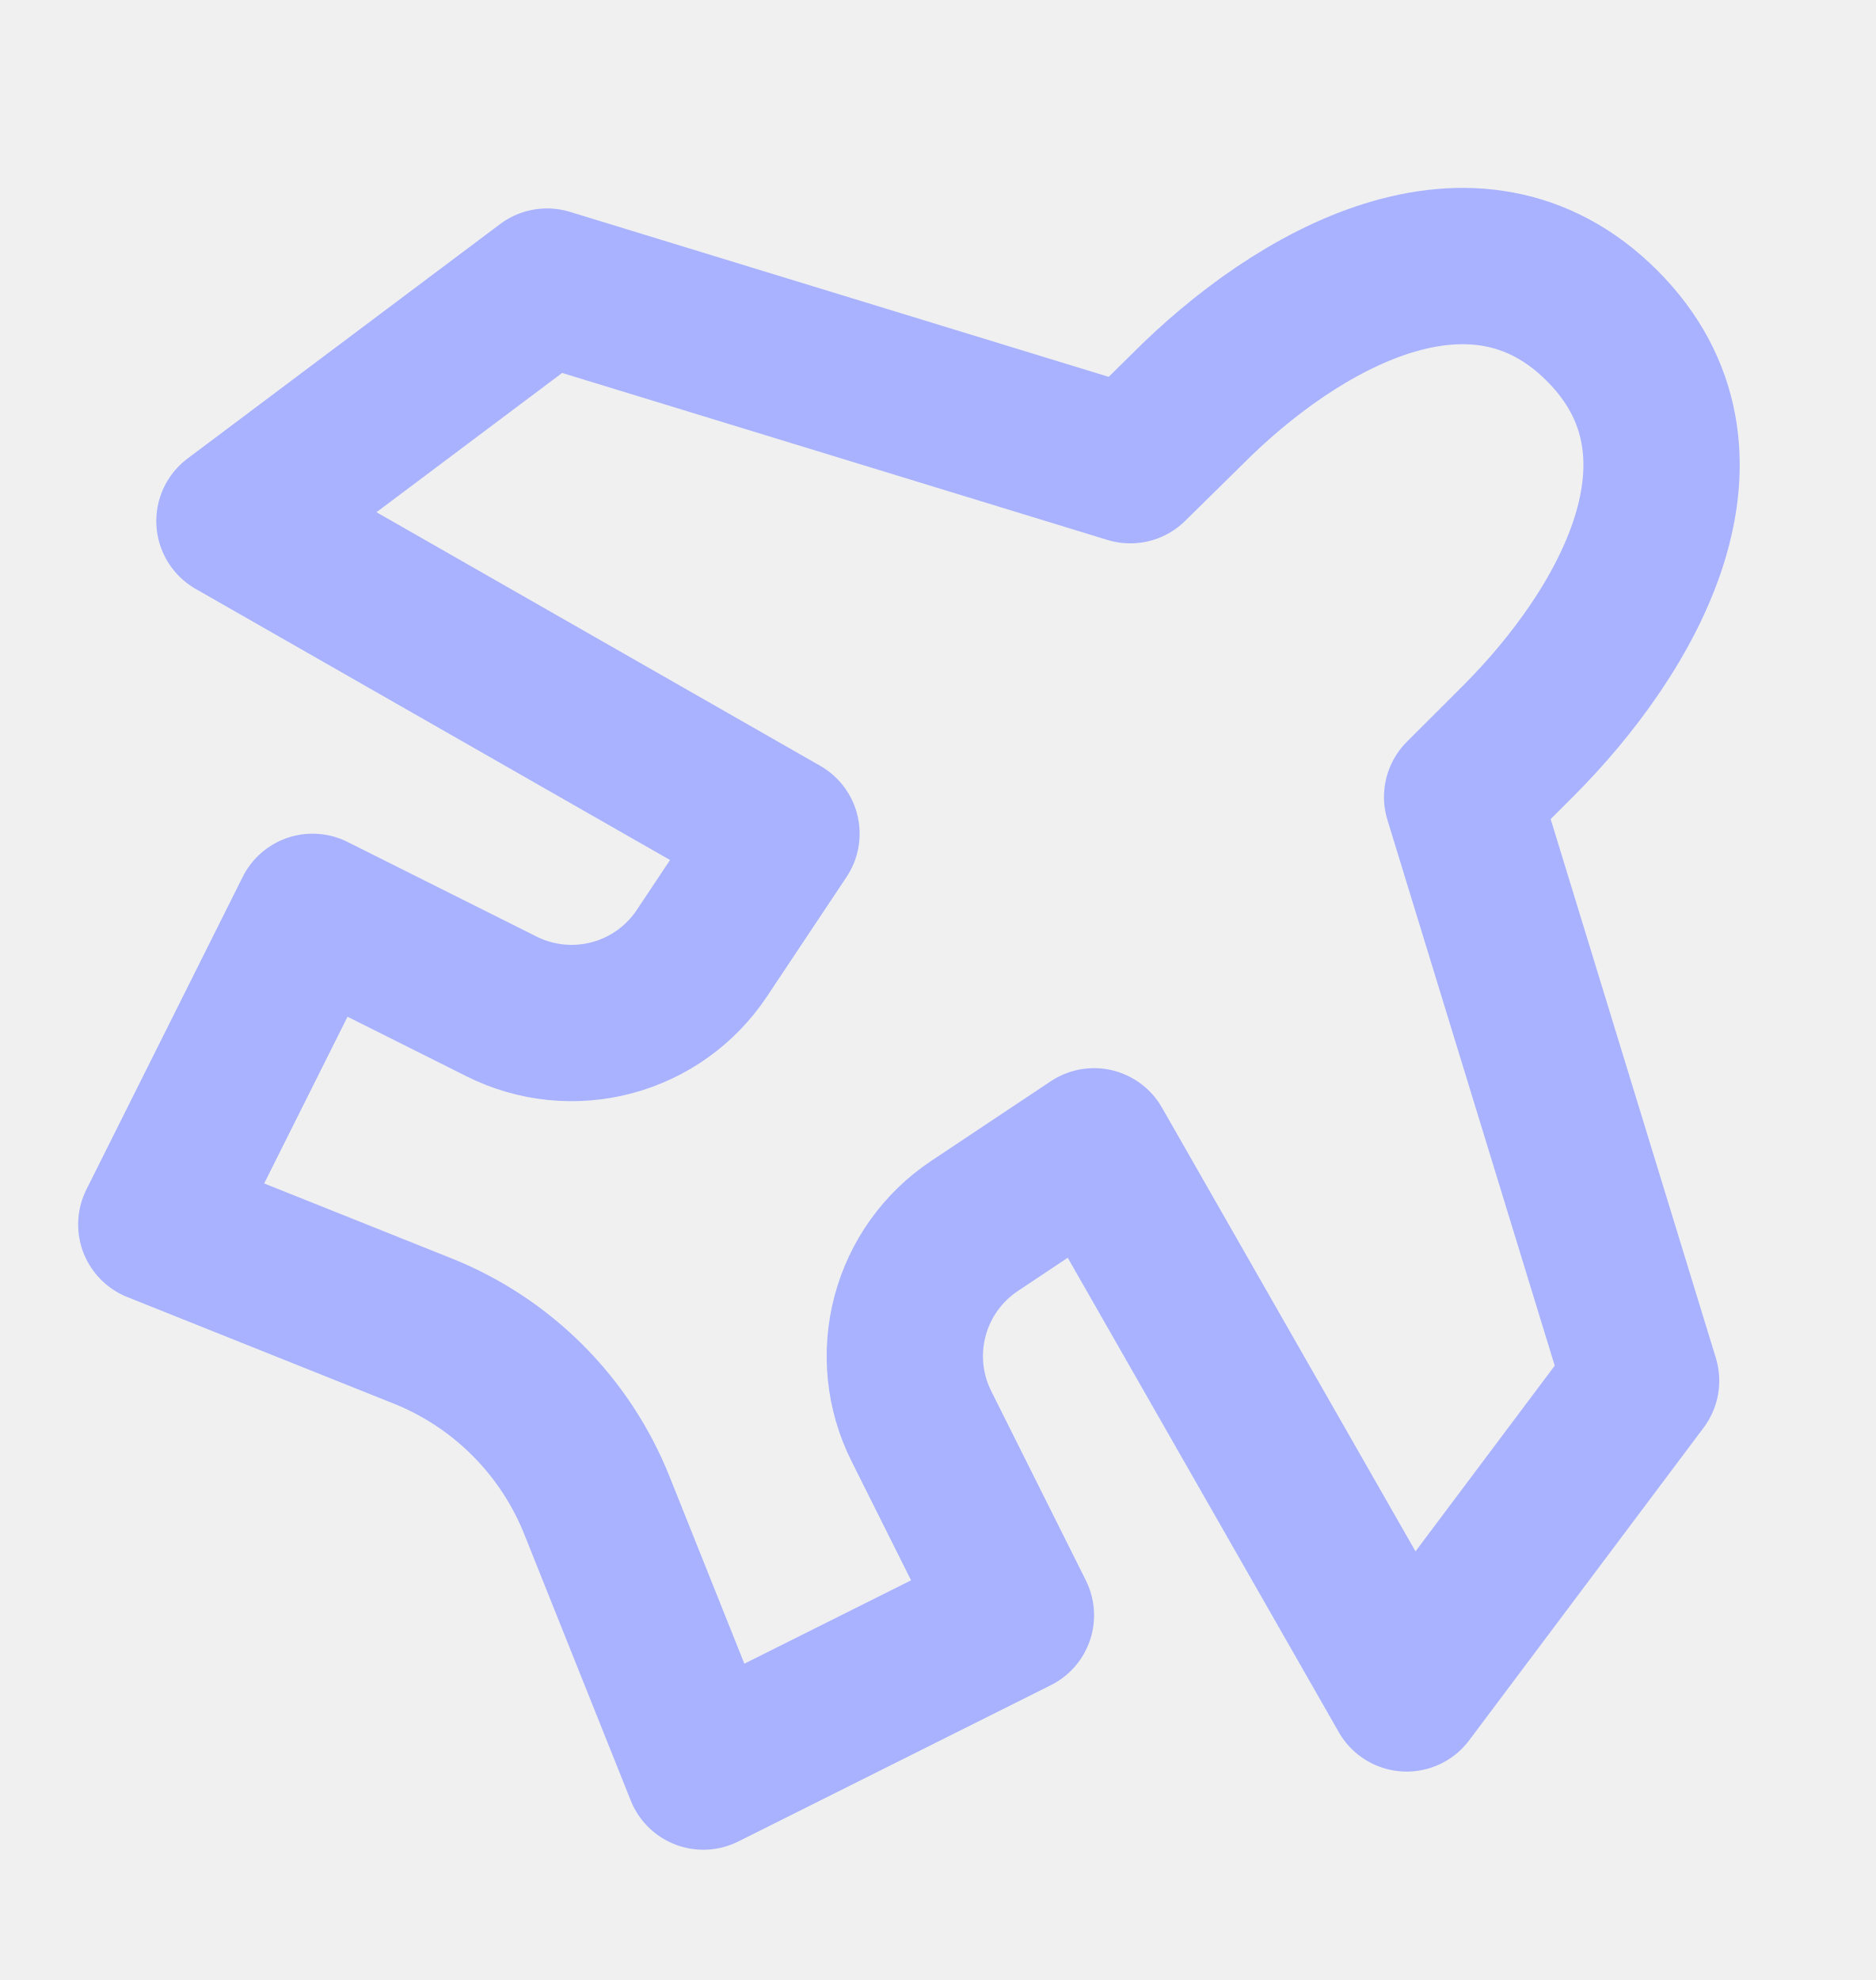
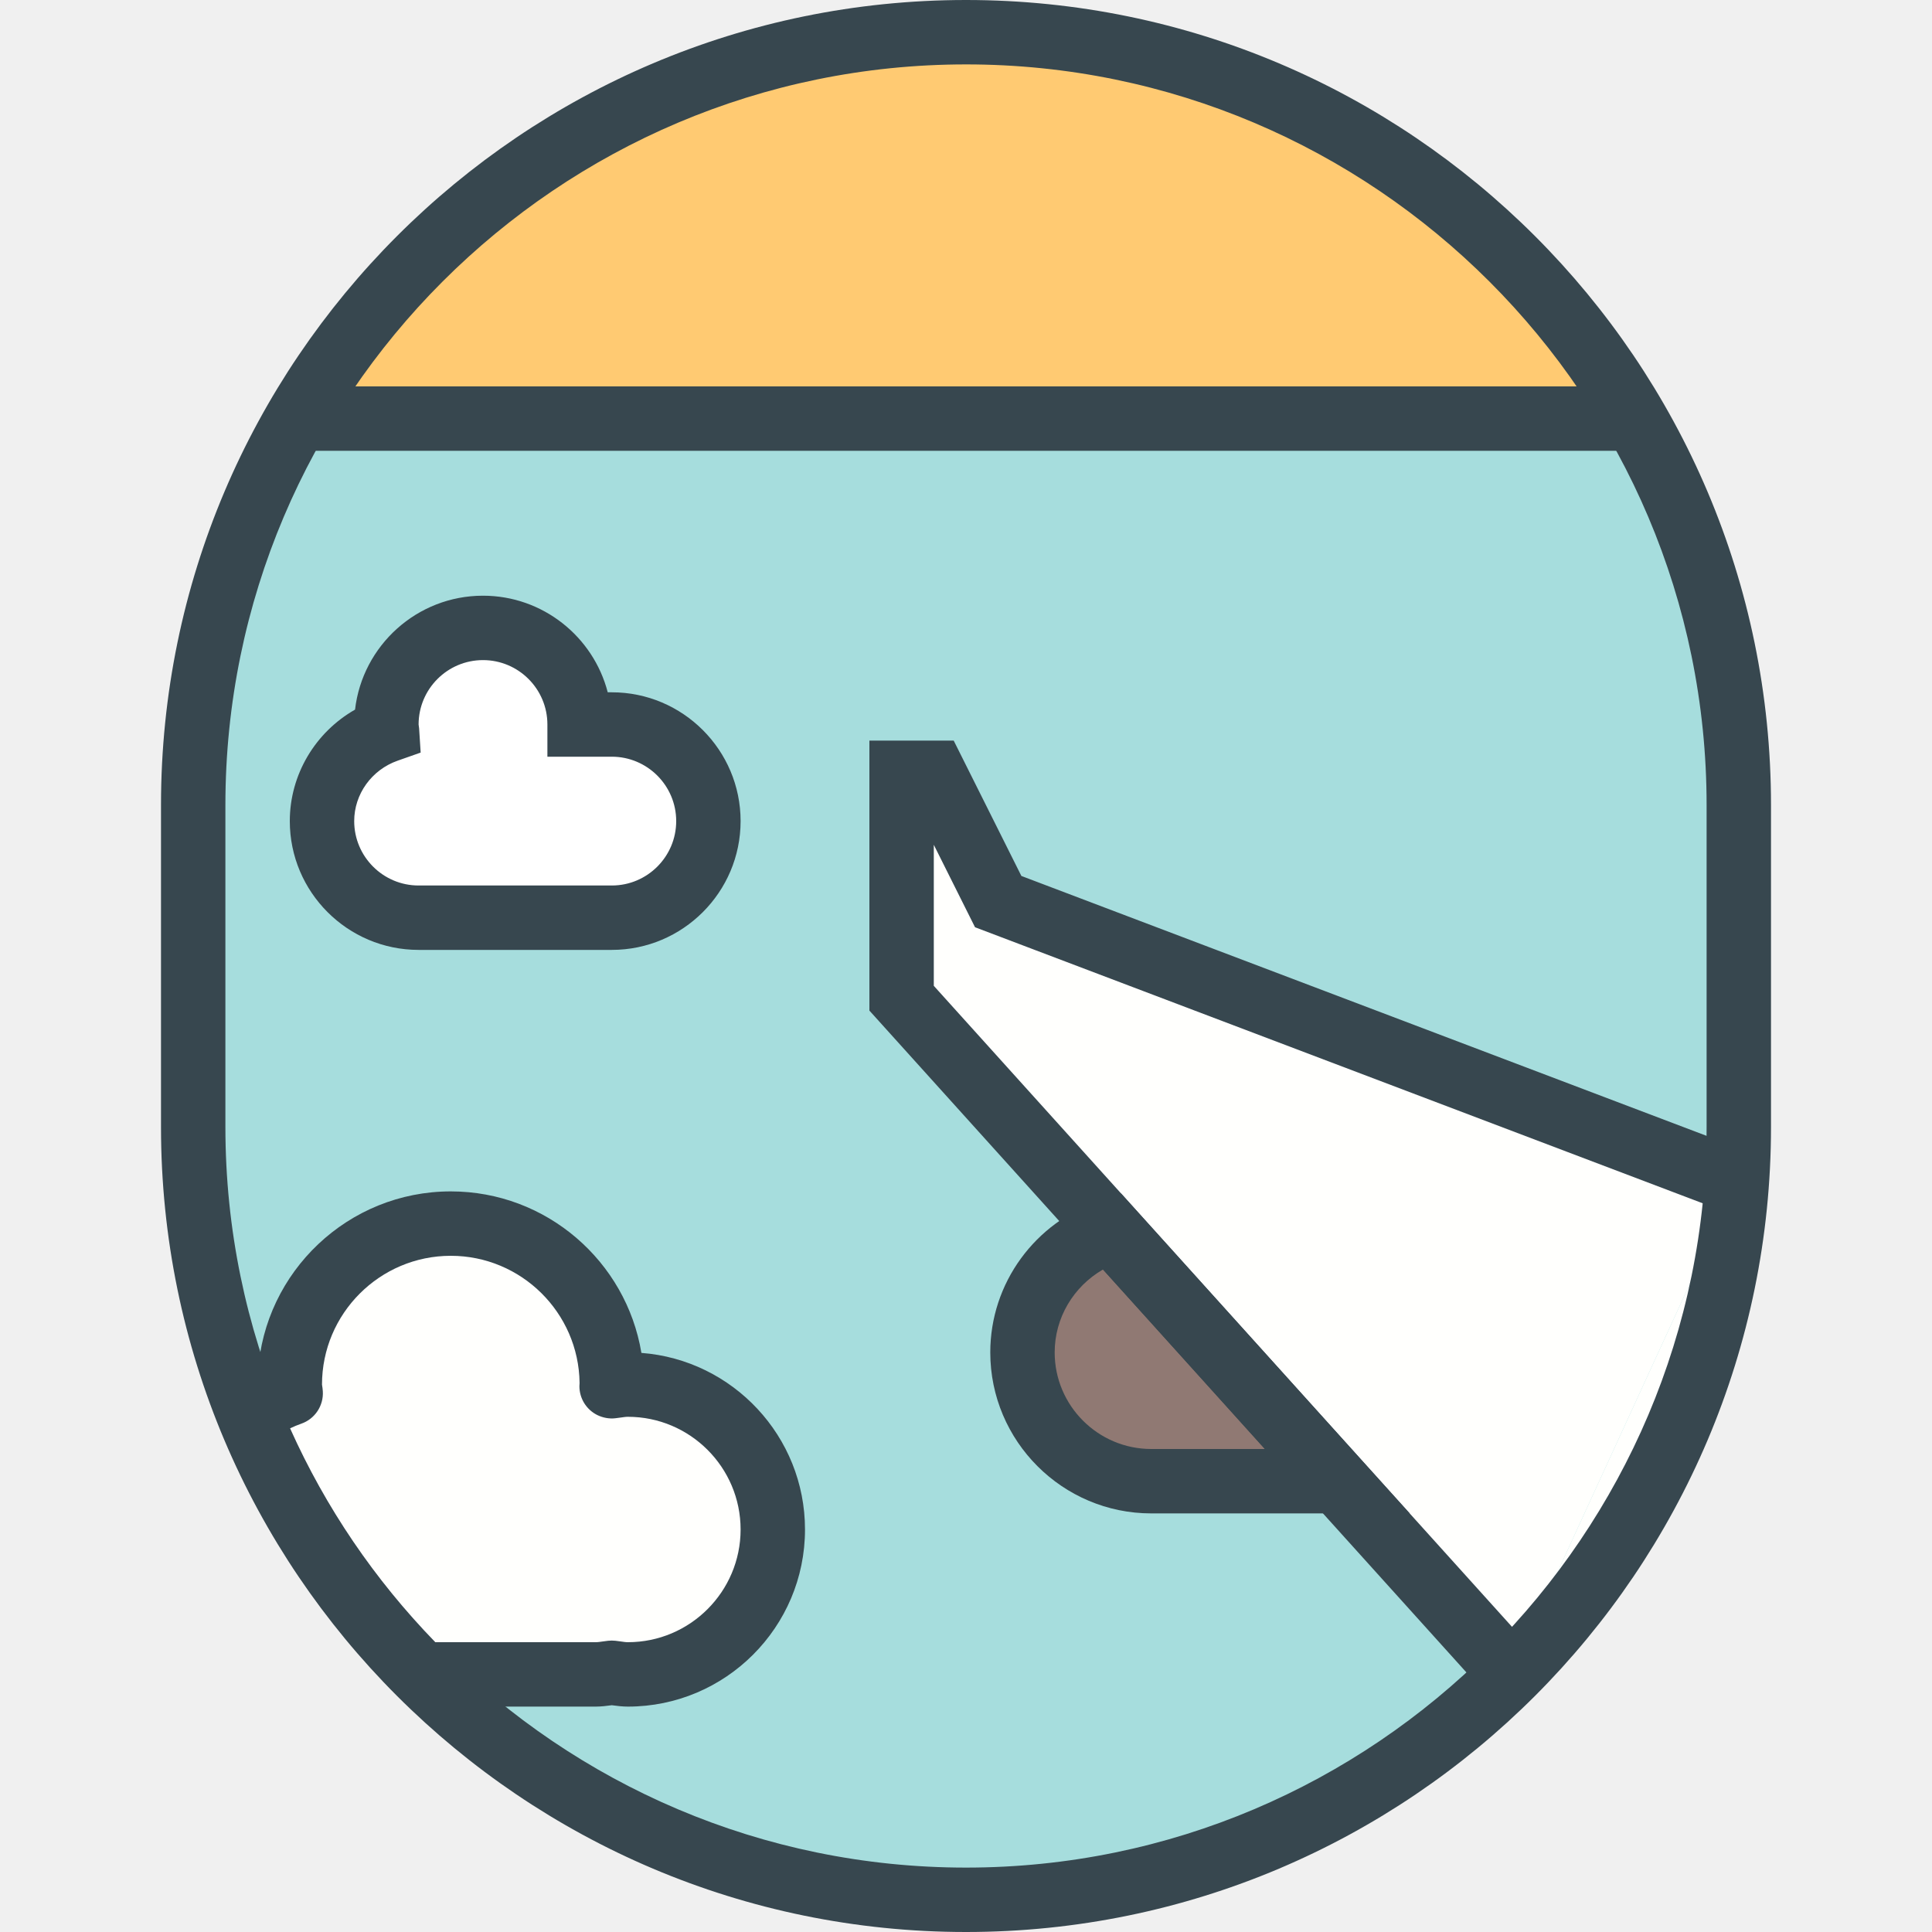
- <svg xmlns="http://www.w3.org/2000/svg" width="36" height="38" viewBox="0 0 36 36" fill="none">
-   <path d="M6 16.5L3 22.5L8.112 24.544C8.867 24.846 9.552 25.298 10.127 25.873C10.702 26.448 11.154 27.133 11.456 27.888L13.5 33L19.5 30L17.685 26.37C17.357 25.716 17.28 24.965 17.468 24.257C17.655 23.55 18.095 22.936 18.703 22.53L21 21L27 31.5L31.5 25.5L28.065 14.296L29.137 13.226C31.256 11.107 33.203 7.702 30.75 5.25C28.297 2.797 24.885 4.74 22.776 6.865L21.696 7.928L10.5 4.5L4.5 9L15 15L13.47 17.297C13.065 17.906 12.45 18.345 11.743 18.533C11.036 18.721 10.284 18.644 9.63 18.317L6 16.5Z" stroke="#A8B2FF" stroke-width="3" stroke-linecap="round" stroke-linejoin="round" />
+ <svg xmlns="http://www.w3.org/2000/svg" xml:space="preserve" width="45" height="45" viewBox="0 0 841.667 1010">
+   <path fill="#A6DDDD" d="M420.833 993.167c222.188 0 404-181.797 404-404.001V420.833c0-222.203-181.812-404-404-404-222.22 0-404 181.797-404 404v168.333c0 222.204 181.78 404.001 404 404.001z" />
+   <path fill="#FFCA72" d="M770.224 218.833H71.442c70.128-120.496 200.653-202 349.391-202 148.705 0 279.262 81.504 349.39 202z" />
+   <path fill="#FFFFFD" d="M151.5 639.667c46.291 0 84.166 37.875 84.166 84.166 0 .296-.099.56-.099.839.034.017.067.017.099.017 2.795-.313 5.523-.856 8.417-.856 41.656 0 75.75 34.095 75.75 75.75 0 41.656-34.094 75.75-75.75 75.75-2.894 0-5.622-.542-8.417-.854-2.794.312-5.556.854-8.416.854h-90.874c-38.467-38.27-69.274-84.2-90.019-135.226 6.444-4.963 13.612-9.007 21.436-11.737-.099-1.545-.46-2.991-.46-4.537 0-46.291 37.875-84.166 84.167-84.166z" />
+   <path fill="#FFF" d="M118.129 381.783c-.066-1.028-.296-1.99-.296-3.033 0-27.872 22.62-50.5 50.5-50.5s50.5 22.628 50.5 50.5h16.833c27.782 0 50.5 22.727 50.5 50.5s-22.718 50.5-50.5 50.5h-101c-27.781 0-50.5-22.727-50.5-50.5 0-21.946 14.302-40.546 33.963-47.467z" />
+   <path fill="#37474F" d="M235.666 492.375h-101c-34.809 0-63.125-28.316-63.125-63.125 0-23.491 13.291-44.845 33.873-55.662 2.638-32.4 29.853-57.963 62.919-57.963 30.486 0 55.99 21.724 61.86 50.5h5.473c34.81 0 63.125 28.316 63.125 63.125s-28.315 63.125-63.125 63.125zm-67.333-151.5c-20.886 0-37.875 16.99-37.875 37.875.041.288.255 1.932.272 2.228a12.633 12.633 0 0 1-8.41 12.715c-15.271 5.375-25.529 19.66-25.529 35.557 0 20.886 16.99 37.875 37.875 37.875h101c20.886 0 37.875-16.99 37.875-37.875s-16.99-37.875-37.875-37.875h-16.833c-6.97 0-12.625-5.655-12.625-12.625 0-20.886-16.99-37.875-37.875-37.875z" />
+   <path fill="#FFFFFD" d="M705.685 874.939 387.167 521.834V404H404l33.667 67.334 386.049 146.437v.016" />
+   <path fill="#FFFFFD" d="M823.716 617.787a428.35 428.35 0 0 1-2.138 21.65 34.387 34.387 0 0 0-.263 1.939c-.69 5.294-1.512 10.521-2.367 15.765-14.433 84.216-55.07 159.785-113.263 217.797" />
+   <path fill="#907973" d="m496.78 643.349 118.162 130.984H517.69c-37.02 0-67.334-30.313-67.334-67.333 0-29.688 19.63-54.758 46.424-63.651z" />
+   <path fill="#37474F" d="M420.833 1010C188.783 1010 0 821.217 0 589.166V420.833C0 188.784 188.783 0 420.833 0c232.05 0 420.834 188.783 420.834 420.834v168.332c0 232.05-188.783 420.834-420.834 420.834zm0-976.333c-213.482 0-387.167 173.684-387.167 387.167v168.332c0 213.475 173.685 387.167 387.167 387.167 213.475 0 387.166-173.692 387.166-387.167V420.833c0-213.482-173.691-387.167-387.166-387.167z" />
+   <path fill="#37474F" d="M770.224 235.667H71.442V202h698.782v33.667zM244.083 892.167c-2.811 0-5.523-.33-8.22-.69l-.197-.034-.205.034c-2.713.36-5.425.69-8.211.69h-90.874a16.81 16.81 0 0 1-11.87-4.9c-40.66-40.439-72.198-87.815-93.741-140.814a16.839 16.839 0 0 1 5.318-19.678c4.668-3.6 9.56-6.722 14.614-9.32 3.304-52.735 47.253-94.622 100.803-94.622 50.048 0 91.712 36.593 99.644 84.43 47.762 3.617 85.523 43.645 85.523 92.32 0 51.06-41.533 92.584-92.584 92.584zm-8.417-34.522c.625 0 1.25.033 1.866.1l2.902.377c1.2.164 2.4.378 3.649.378 32.483 0 58.917-26.434 58.917-58.917 0-32.482-26.434-58.916-58.917-58.916-1.249 0-2.45.214-3.65.378l-2.9.378c-3.198.394-6.617-.263-9.527-1.71a16.848 16.848 0 0 1-9.272-15.041c0-.51.034-1.118.09-1.727-.468-36.723-30.493-66.445-67.324-66.445-37.127 0-67.334 30.215-67.334 67.333.222 1.315.353 2.384.428 3.469a16.832 16.832 0 0 1-11.261 16.965 54.43 54.43 0 0 0-5.852 2.432c18.617 41.492 44.097 79.022 75.922 111.801h83.847c1.24 0 2.44-.214 3.65-.378l2.9-.378a17.442 17.442 0 0 1 1.866-.099zM235.666 496.584h-101c-37.127 0-67.333-30.207-67.333-67.334 0-24.288 13.315-46.44 34.11-58.284 3.872-33.477 32.393-59.55 66.89-59.55 31.316 0 57.709 21.494 65.205 50.5h2.128c37.127 0 67.334 30.207 67.334 67.334s-30.207 67.334-67.334 67.334zm-67.333-151.5c-18.567 0-33.667 15.098-33.667 33.666l.264 1.956.813 12.724-12.025 4.233C110.13 402.446 101 415.137 101 429.25c0 18.568 15.099 33.666 33.666 33.666h101c18.568 0 33.667-15.098 33.667-33.666 0-18.567-15.1-33.666-33.667-33.666H202V378.75c0-18.568-15.1-33.666-33.667-33.666zM693.19 886.216 370.333 528.311V387.167h44.072l35.377 70.761 379.901 144.094-11.935 31.497-392.197-148.78L404 441.637v73.728l314.179 348.297-24.989 22.554z" />
+   <path fill="#37474F" d="M652.8 791.167H517.69c-46.406 0-84.166-37.76-84.166-84.167 0-36.133 23.293-68.122 57.963-79.63l10.422-3.452 150.892 167.249zm-160.36-127.5c-15.435 8.91-25.25 25.283-25.25 43.333 0 27.848 22.653 50.5 50.5 50.5h59.394l-84.644-93.833z" />
</svg>
